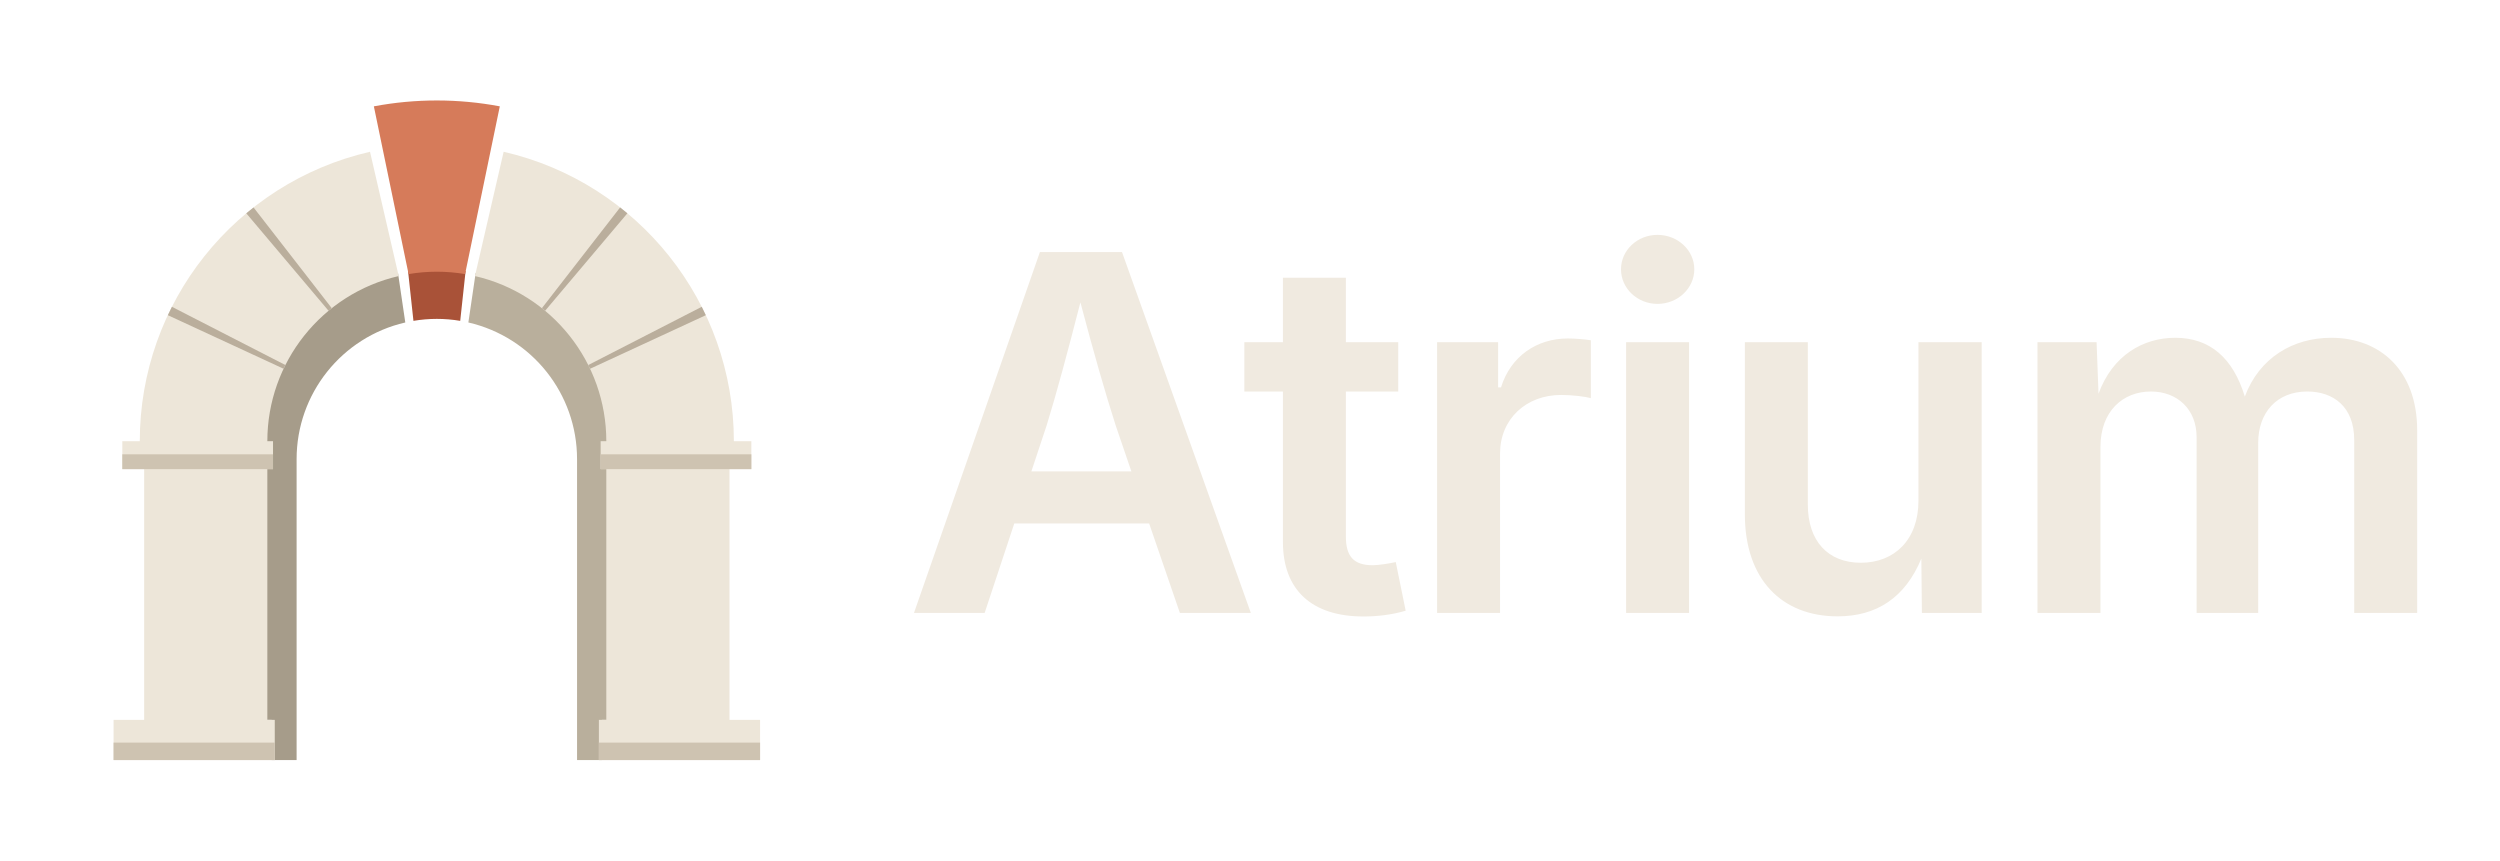
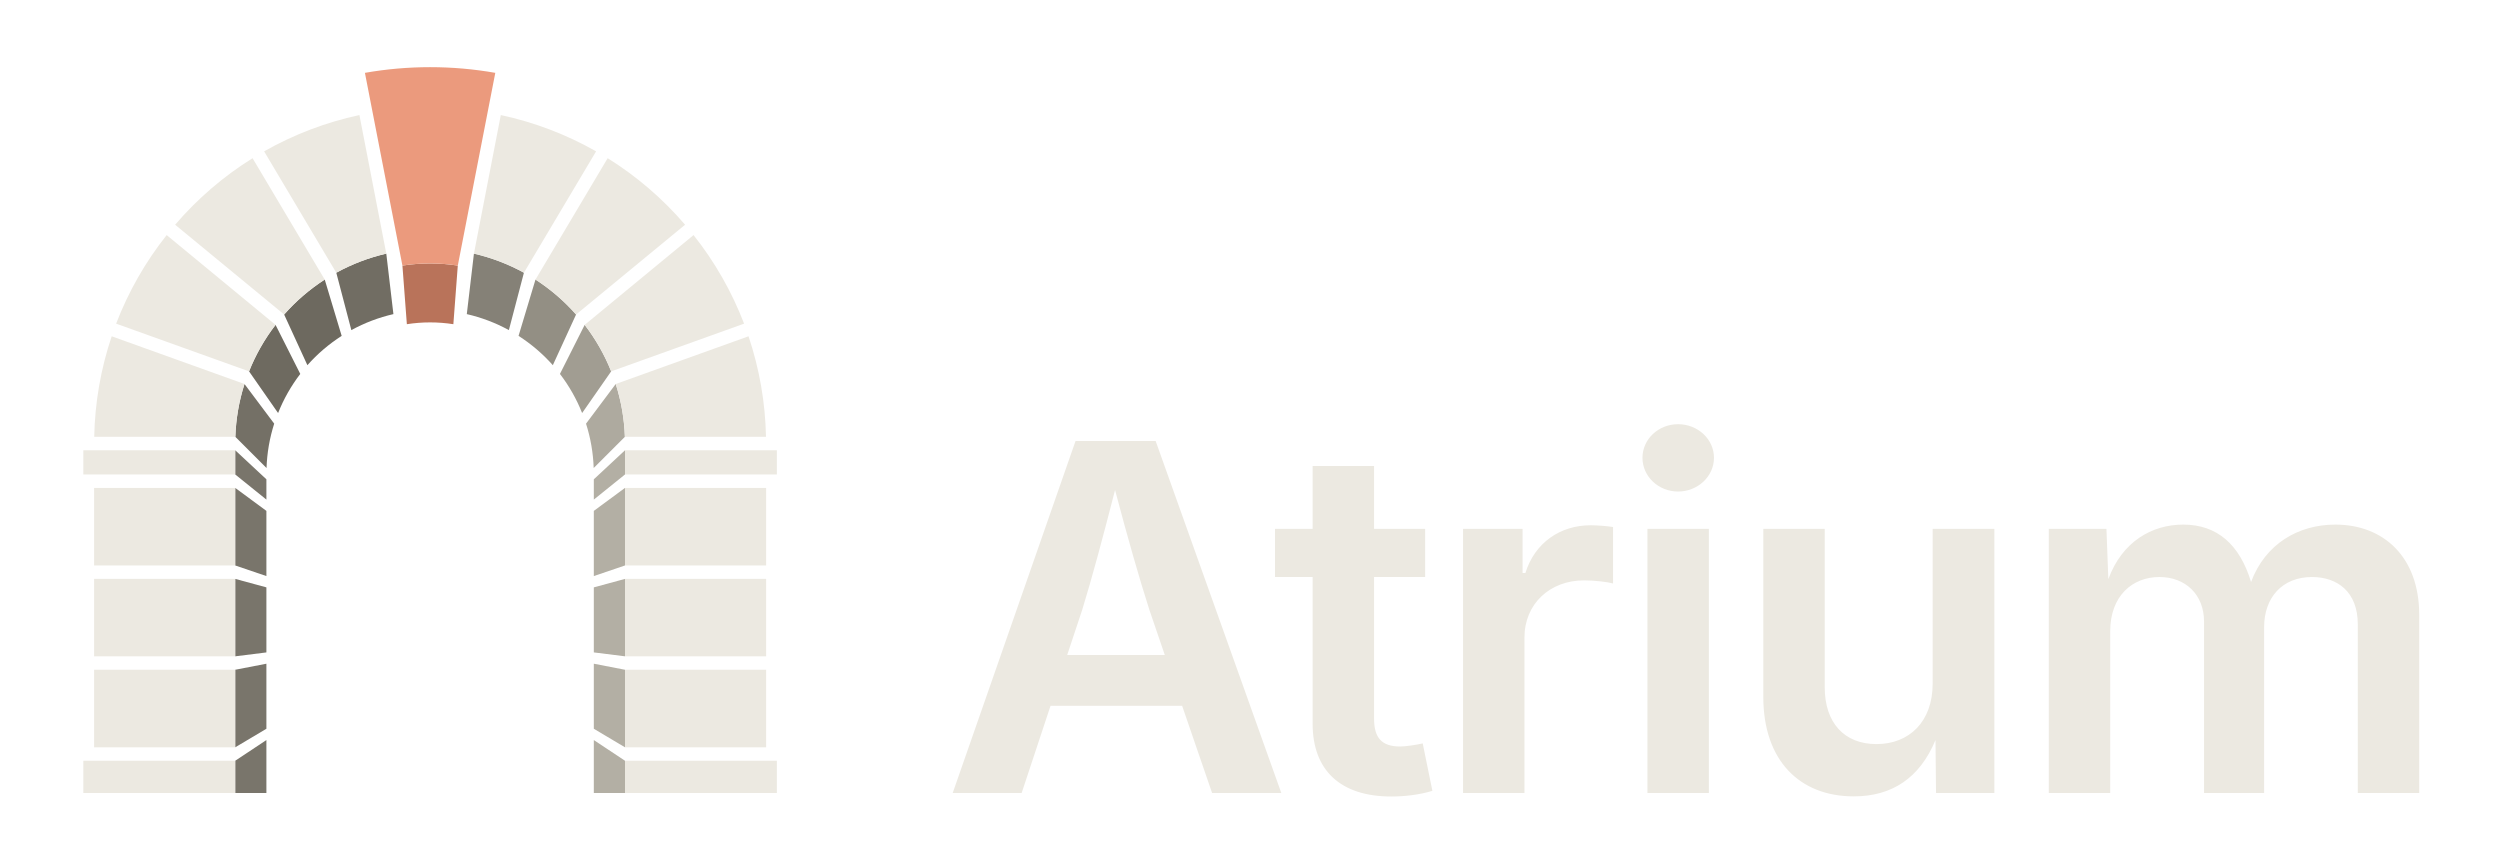
<svg xmlns="http://www.w3.org/2000/svg" viewBox="0 0 186 64" role="img" aria-label="Atrium">
-   <g transform="translate(0 0)">
-     <g transform="scale(.65)">
-       <path fill="#A69C8A" d="M45.557 31.256A19.75 19.75 0 0 0 30.25 50.5L30.25 53.7V82.4H31.1V87H33.95V52.55A16.05 16.05 0 0 1 46.39 36.911Z" />
-       <g transform="translate(100 0) scale(-1 1)">
-         <path fill="#B9AF9C" d="M45.557 31.256A19.75 19.75 0 0 0 30.25 50.5L30.25 53.7V82.4H31.1V87H33.95V52.55A16.05 16.05 0 0 1 46.39 36.911Z" />
-       </g>
-       <path fill="#EDE6D9" d="M42.352 17.371A34 34 0 0 0 16 50.5H14 V53.7H16.5V82.4H13V87H31.45V82.4H30.6V53.7H31.25V50.5H30.6A19.4 19.4 0 0 1 45.636 31.597Z" />
-       <path fill="#BAAE9C" d="M28.191 24.416A34 34 0 0 1 29.021 23.744L37.976 35.275A19.4 19.4 0 0 0 37.608 35.574Z" />
-       <path fill="#BAAE9C" d="M19.211 36.077A34 34 0 0 1 19.679 35.117L32.669 41.783A19.4 19.4 0 0 0 32.461 42.209Z" />
-       <path fill="#CEC3B1" d="M14 52H31.25V53.7H14ZM13 85H31.45V87H13Z" />
-       <g transform="translate(100 0) scale(-1 1)">
-         <path fill="#EDE6D9" d="M42.352 17.371A34 34 0 0 0 16 50.5H14 V53.7H16.5V82.4H13V87H31.45V82.4H30.6V53.7H31.25V50.5H30.6A19.4 19.4 0 0 1 45.636 31.597Z" />
-         <path fill="#BAAE9C" d="M28.191 24.416A34 34 0 0 1 29.021 23.744L37.976 35.275A19.4 19.4 0 0 0 37.608 35.574Z" />
-         <path fill="#BAAE9C" d="M19.211 36.077A34 34 0 0 1 19.679 35.117L32.669 41.783A19.4 19.4 0 0 0 32.461 42.209Z" />
-         <path fill="#CEC3B1" d="M14 52H31.25V53.7H14ZM13 85H31.45V87H13Z" />
-       </g>
-       <path fill="#A95238" d="M46.706 31.027A19.75 19.75 0 0 1 53.294 31.027L52.677 36.725A16.05 16.05 0 0 0 47.323 36.725Z" />
-       <path fill="#D67B5A" d="M42.792 12.172A39 39 0 0 1 57.208 12.172L53.235 31.372A19.4 19.4 0 0 0 46.765 31.372Z" />
-     </g>
-     <path transform="translate(68 45.6) scale(1.025) translate(-70.88 -59)" fill="#F0EAE0" d="M70.88 59L76.01 59L78.16 52.51L87.95 52.51L90.18 59L95.33 59L85.98 32.81L80.02 32.81ZM79.4 48.73L80.51 45.39C81.23 43.06 82.02 40.12 82.96 36.46C83.92 40.09 84.75 42.99 85.52 45.39L86.66 48.73ZM106.03 39.35L102.23 39.35L102.23 34.67L97.66 34.67L97.66 39.35L94.86 39.35L94.86 42.93L97.66 42.93L97.66 53.85C97.66 57.33 99.75 59.26 103.51 59.26C104.48 59.26 105.57 59.14 106.57 58.84L105.85 55.31C105.41 55.41 104.6 55.54 104.18 55.54C102.79 55.54 102.23 54.89 102.23 53.46L102.23 42.93L106.03 42.93ZM108.85 59L113.42 59L113.42 47.43C113.42 44.94 115.3 43.18 117.85 43.18C118.66 43.18 119.62 43.3 120.01 43.41L120.01 39.21C119.57 39.14 118.85 39.08 118.34 39.08C116.09 39.08 114.19 40.37 113.49 42.63L113.28 42.63L113.28 39.35L108.85 39.35ZM122.57 59L127.14 59L127.14 39.35L122.57 39.35ZM124.85 36.57C126.31 36.57 127.52 35.45 127.52 34.06C127.52 32.67 126.31 31.56 124.85 31.56C123.39 31.56 122.2 32.67 122.2 34.06C122.2 35.45 123.39 36.57 124.85 36.57ZM137.92 59.25C140.77 59.25 142.83 57.88 144 55.06L144.04 59L148.38 59L148.38 39.35L143.79 39.35L143.79 50.86C143.79 53.71 142.03 55.36 139.61 55.36C137.22 55.36 135.76 53.78 135.76 51.14L135.76 39.35L131.19 39.35L131.19 51.85C131.19 56.57 133.88 59.25 137.92 59.25ZM152.43 59L157 59L157 46.96C157 44.34 158.65 42.93 160.66 42.93C162.59 42.93 163.98 44.23 163.98 46.24L163.98 59L168.45 59L168.45 46.66C168.45 44.46 169.8 42.93 172.01 42.93C173.89 42.93 175.42 44.02 175.42 46.45L175.42 59L179.99 59L179.99 45.75C179.99 41.39 177.29 39.03 173.75 39.03C170.99 39.03 168.53 40.47 167.48 43.3C166.63 40.51 164.96 39.03 162.43 39.03C160.1 39.03 157.88 40.3 156.86 43.09L156.72 39.35L152.43 39.35Z" />
-   </g>
+   <path fill="#aeaa9f" d="M46.49 32.5A14.5 14.5 0 0 0 45.81 28.57L43.6 31.52A12.18 12.18 0 0 1 44.17 34.82Z" />
+   <path fill="#a19d92" d="M45.47 27.63A14.5 14.5 0 0 0 43.5 24.17L41.66 27.82A12.18 12.18 0 0 1 43.31 30.73Z" />
+   <path fill="#938f84" d="M42.86 23.4A14.5 14.5 0 0 0 39.84 20.8L38.58 24.99A12.18 12.18 0 0 1 41.13 27.17Z" />
+   <path fill="#858177" d="M38.98 20.29A14.5 14.5 0 0 0 35.26 18.87L34.73 23.37A12.18 12.18 0 0 1 37.86 24.56Z" />
+   <path fill="#716d63" d="M28.74 18.87A14.5 14.5 0 0 0 25.02 20.29L26.14 24.56A12.18 12.18 0 0 1 29.27 23.37Z" />
+   <path fill="#6d695f" d="M24.16 20.8A14.5 14.5 0 0 0 21.14 23.4L22.87 27.17A12.18 12.18 0 0 1 25.42 24.99Z" />
+   <path fill="#6e6a60" d="M20.5 24.17A14.5 14.5 0 0 0 18.53 27.63L20.69 30.73A12.18 12.18 0 0 1 22.34 27.82Z" />
+   <path fill="#747066" d="M18.19 28.57A14.5 14.5 0 0 0 17.51 32.5L19.83 34.82A12.18 12.18 0 0 1 20.4 31.52Z" />
+   <path fill="#b3afa4" d="M46.5 33.5L46.5 35.3L44.18 37.17L44.18 35.66ZM46.5 36.3L46.5 42.07L44.18 42.86L44.18 38.01ZM46.5 43.07L46.5 48.83L44.18 48.54L44.18 43.7ZM46.5 49.83L46.5 55.6L44.18 54.22L44.18 49.38ZM46.5 56.6L46.5 59L44.18 59L44.18 55.06Z" />
+   <path fill="#79756b" d="M17.5 33.5L17.5 35.3L19.82 37.17L19.82 35.66ZM17.5 36.3L17.5 42.07L19.82 42.86L19.82 38.01ZM17.5 43.07L17.5 48.83L19.82 48.54L19.82 43.7ZM17.5 49.83L17.5 55.6L19.82 54.22L19.82 49.38ZM17.5 56.6L17.5 59L19.82 59L19.82 55.06Z" />
+   <path fill="#b9735a" d="M34.06 19.76A13.4 13.4 0 0 0 29.94 19.76L30.27 24.12A11.26 11.26 0 0 1 33.73 24.12Z" />
+   <path fill="#ece9e1" d="M56.99 32.5A25 25 0 0 0 55.69 25.02L45.81 28.57A14.5 14.5 0 0 1 46.49 32.5ZM55.36 24.08A25 25 0 0 0 51.6 17.49L43.5 24.17A14.5 14.5 0 0 1 45.47 27.63ZM50.97 16.72A25 25 0 0 0 45.21 11.77L39.84 20.8A14.5 14.5 0 0 1 42.86 23.4ZM44.35 11.26A25 25 0 0 0 37.26 8.56L35.26 18.87A14.5 14.5 0 0 1 38.98 20.29ZM26.74 8.56A25 25 0 0 0 19.65 11.26L25.02 20.29A14.5 14.5 0 0 1 28.74 18.87ZM18.79 11.77A25 25 0 0 0 13.03 16.72L21.14 23.4A14.5 14.5 0 0 1 24.16 20.8ZM12.4 17.49A25 25 0 0 0 8.64 24.08L18.53 27.63A14.5 14.5 0 0 1 20.5 24.17ZM8.31 25.02A25 25 0 0 0 7.01 32.5L17.51 32.5A14.5 14.5 0 0 1 18.19 28.57ZM6.2 33.5H17.5V35.3H6.2ZM7 36.3H17.5V42.07H7ZM7 43.07H17.5V48.83H7ZM7 49.83H17.5V55.6H7ZM6.2 56.6H17.5V59H6.2ZM46.5 33.5H57.8V35.3H46.5ZM46.5 36.3H57V42.07H46.5ZM46.5 43.07H57V48.83H46.5ZM46.5 49.83H57V55.6H46.5ZM46.5 56.6H57.8V59H46.5Z" />
+   <path fill="#eb9a7d" d="M36.85 5.42A28 28 0 0 0 27.15 5.42L29.94 19.76A13.4 13.4 0 0 1 34.06 19.76Z" />
+   <path fill="#ece9e1" d="M70.88 59L76.01 59L78.16 52.51L87.95 52.51L90.18 59L95.33 59L85.98 32.81L80.02 32.81ZM79.4 48.73L80.51 45.39C81.23 43.06 82.02 40.12 82.96 36.46C83.92 40.09 84.75 42.99 85.52 45.39L86.66 48.73ZM106.03 39.35L102.23 39.35L102.23 34.67L97.66 34.67L97.66 39.35L94.86 39.35L94.86 42.93L97.66 42.93L97.66 53.85C97.66 57.33 99.75 59.26 103.51 59.26C104.48 59.26 105.57 59.14 106.57 58.84L105.85 55.31C105.41 55.41 104.6 55.54 104.18 55.54C102.79 55.54 102.23 54.89 102.23 53.46L102.23 42.93L106.03 42.93ZM108.85 59L113.42 59L113.42 47.43C113.42 44.94 115.3 43.18 117.85 43.18C118.66 43.18 119.62 43.3 120.01 43.41L120.01 39.21C119.57 39.14 118.85 39.08 118.34 39.08C116.09 39.08 114.19 40.37 113.49 42.63L113.28 42.63L113.28 39.35L108.85 39.35ZM122.57 59L127.14 59L127.14 39.35L122.57 39.35ZM124.85 36.57C126.31 36.57 127.52 35.45 127.52 34.06C127.52 32.67 126.31 31.56 124.85 31.56C123.39 31.56 122.2 32.67 122.2 34.06C122.2 35.45 123.39 36.57 124.85 36.57ZM137.92 59.25C140.77 59.25 142.83 57.88 144 55.06L144.04 59L148.38 59L148.38 39.35L143.79 39.35L143.79 50.86C143.79 53.71 142.03 55.36 139.61 55.36C137.22 55.36 135.76 53.78 135.76 51.14L135.76 39.35L131.19 39.35L131.19 51.85C131.19 56.57 133.88 59.25 137.92 59.25ZM152.43 59L157 59L157 46.96C157 44.34 158.65 42.93 160.66 42.93C162.59 42.93 163.98 44.23 163.98 46.24L163.98 59L168.45 59L168.45 46.66C168.45 44.46 169.8 42.93 172.01 42.93C173.89 42.93 175.42 44.02 175.42 46.45L175.42 59L179.99 59L179.99 45.75C179.99 41.39 177.29 39.03 173.75 39.03C170.99 39.03 168.53 40.47 167.48 43.3C166.63 40.51 164.96 39.03 162.43 39.03C160.1 39.03 157.88 40.3 156.86 43.09L156.72 39.35L152.43 39.35Z" />
</svg>
